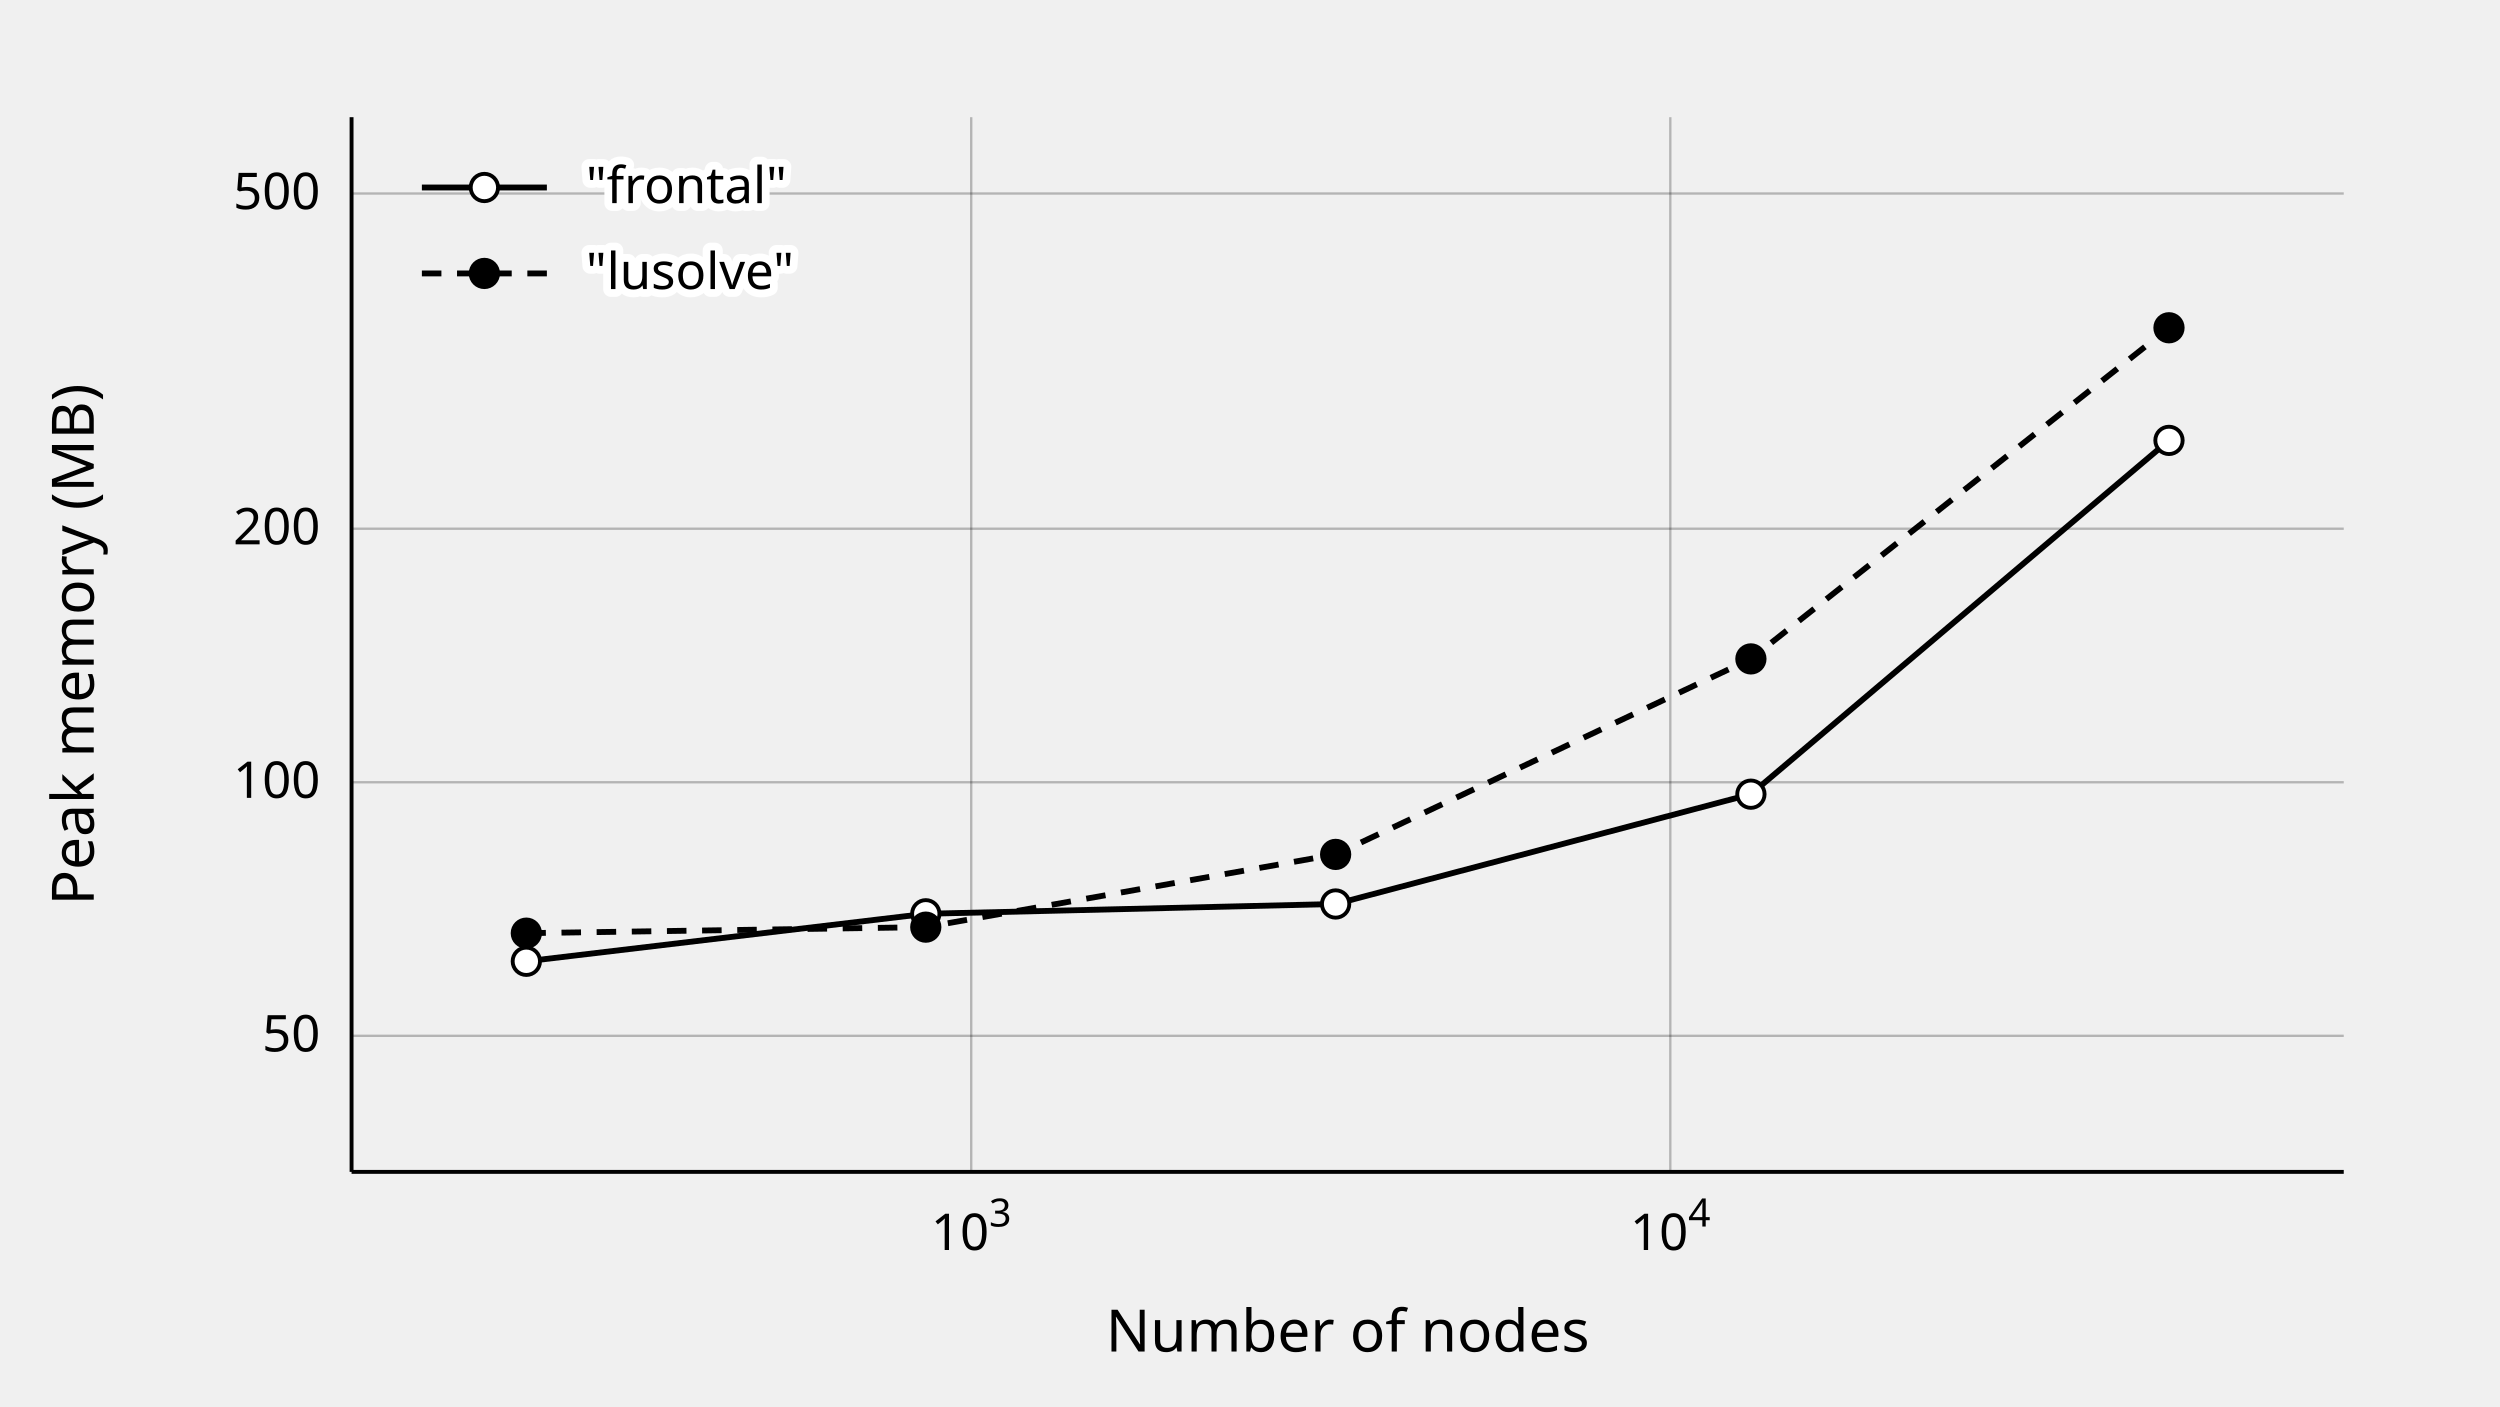
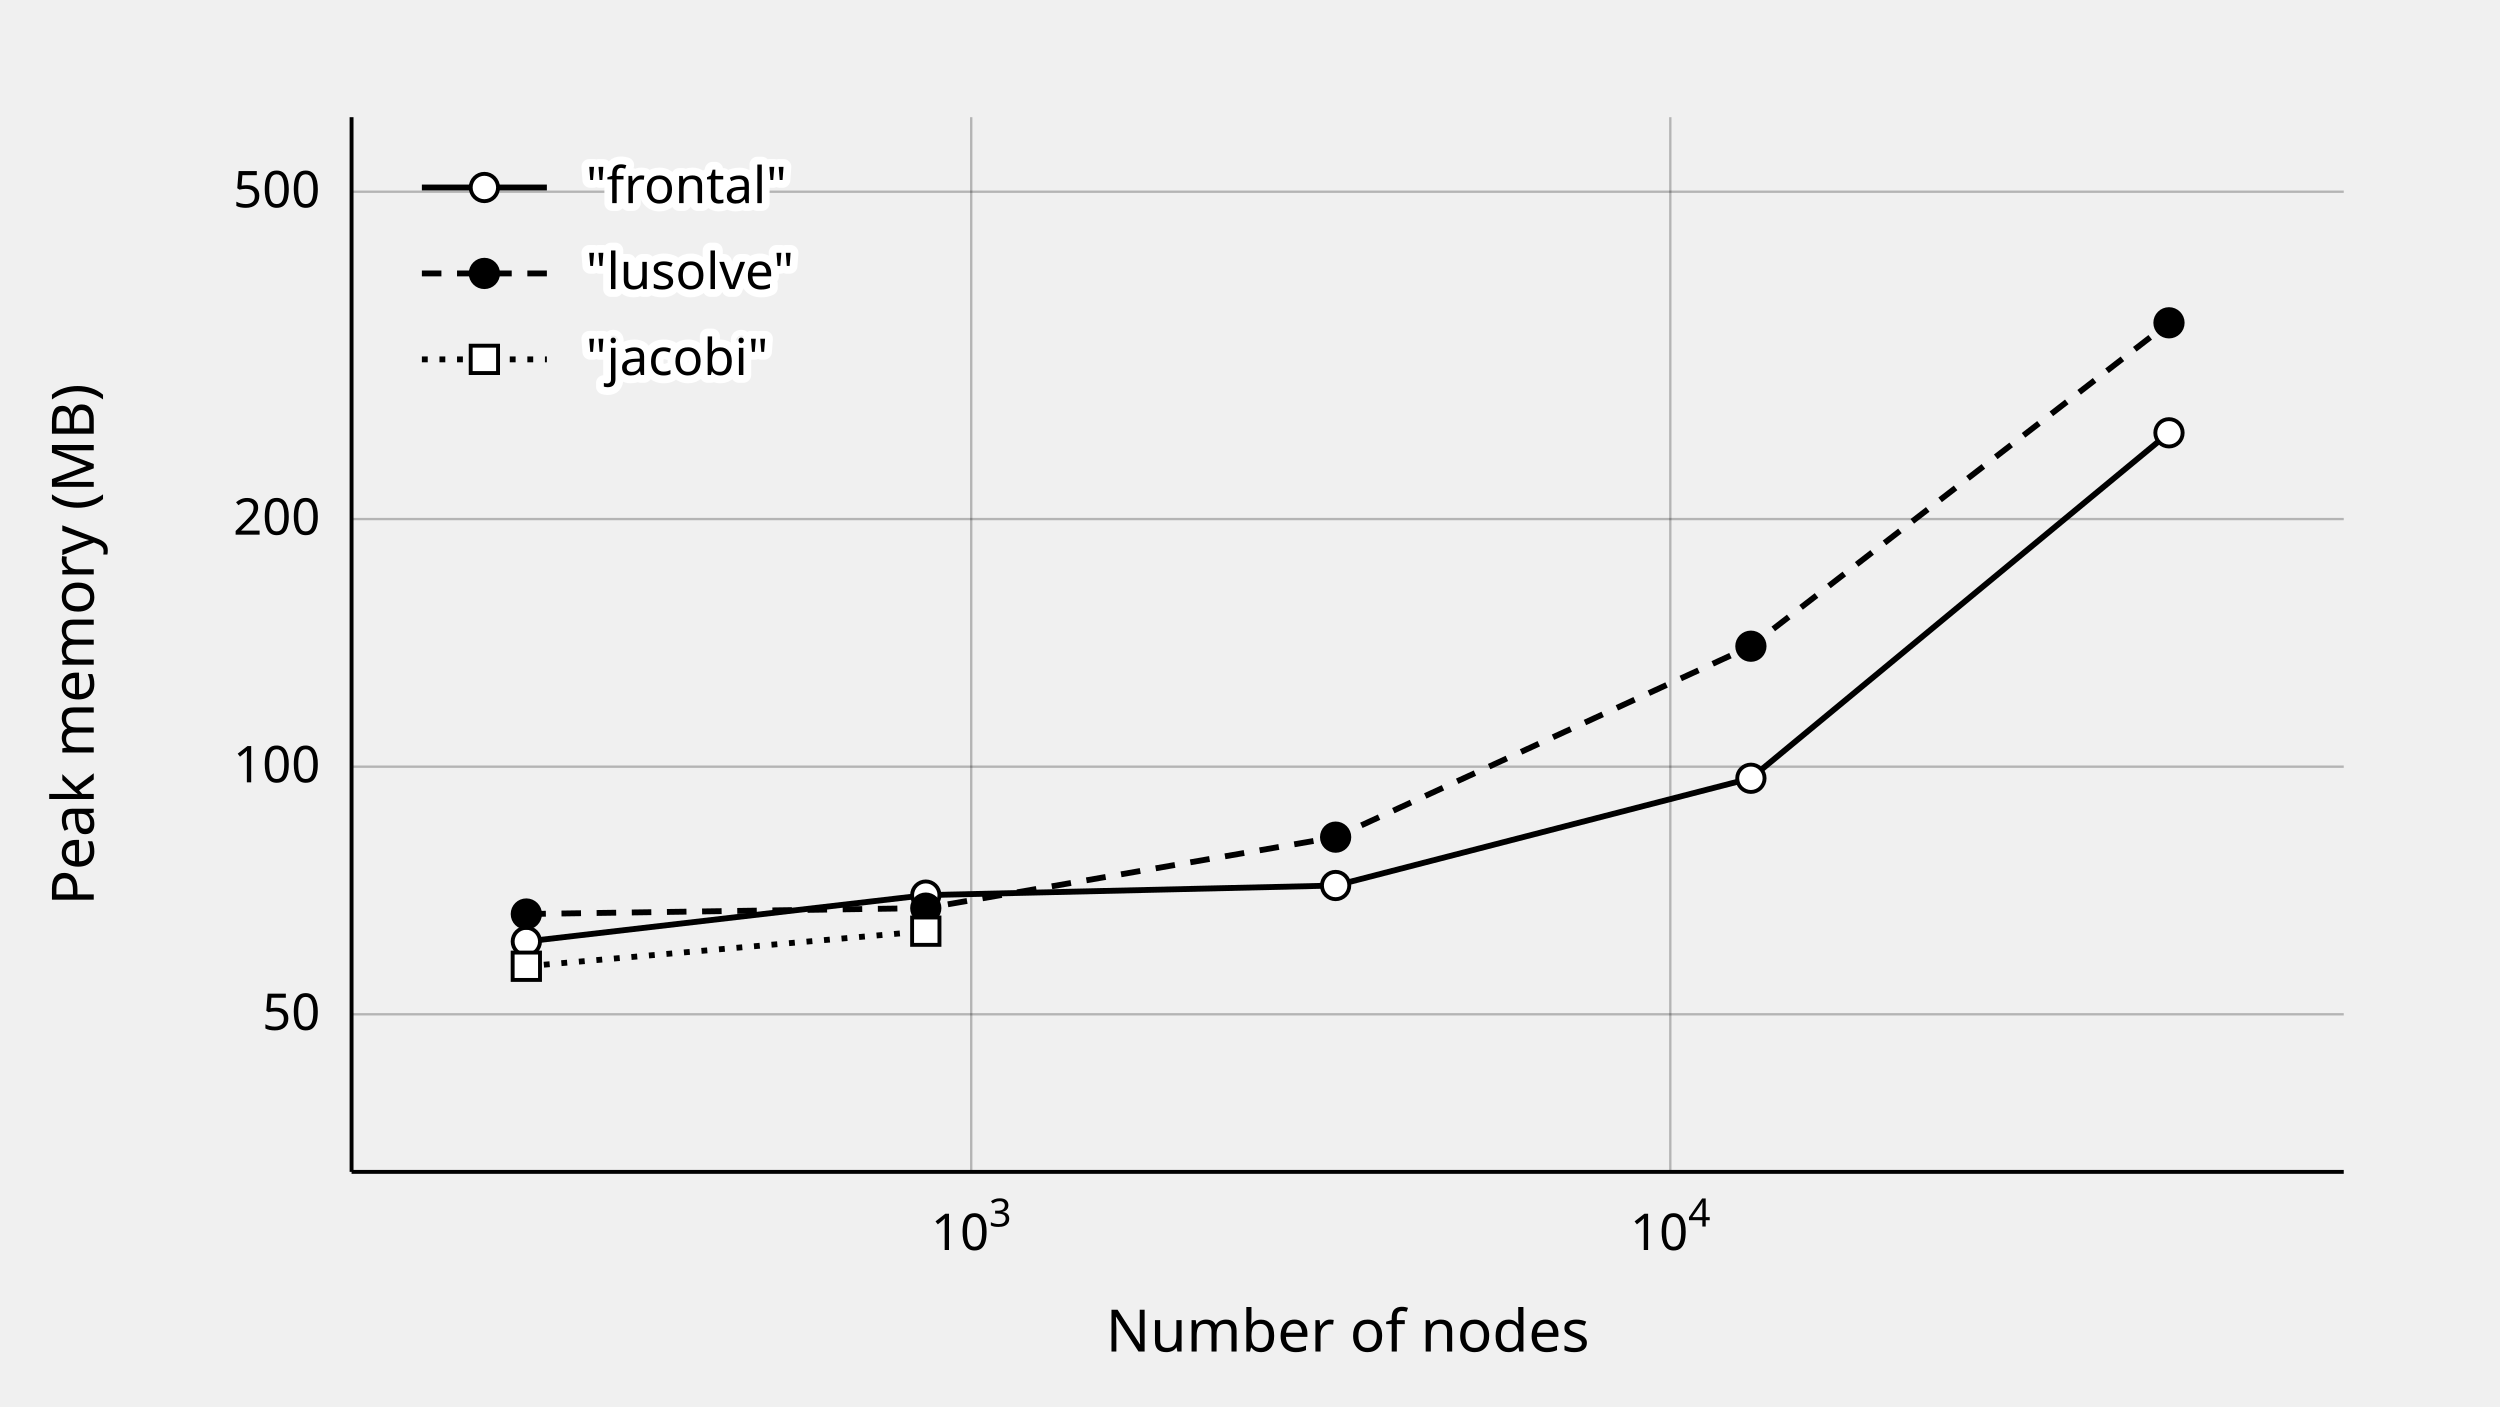
<svg xmlns="http://www.w3.org/2000/svg" viewBox="0 0 640 360" width="640" height="360" font-family="sans-serif" font-size="15" fill="#000">
  <defs>
    <marker id="arrow" viewBox="0 0 10 10" refX="9" refY="5" markerWidth="7" markerHeight="7" orient="auto-start-reverse">
      <path d="M0,0 L10,5 L0,10 z" fill="#000" />
    </marker>
  </defs>
  <g stroke="#000" stroke-width="0.6" stroke-opacity="0.25">
    <line x1="248.63" y1="30" x2="248.63" y2="300" />
    <line x1="427.6" y1="30" x2="427.6" y2="300" />
-     <line x1="90" y1="265.17" x2="600" y2="265.17" />
-     <line x1="90" y1="200.26" x2="600" y2="200.26" />
-     <line x1="90" y1="135.35" x2="600" y2="135.35" />
-     <line x1="90" y1="49.54" x2="600" y2="49.54" />
+     <line x1="90" y1="259.66" x2="600" y2="259.66" />
+     <line x1="90" y1="196.27" x2="600" y2="196.27" />
+     <line x1="90" y1="132.88" x2="600" y2="132.88" />
+     <line x1="90" y1="49.08" x2="600" y2="49.08" />
  </g>
  <line x1="90" y1="300" x2="600" y2="300" stroke="#000" stroke-width="1" />
  <line x1="90" y1="30" x2="90" y2="300" stroke="#000" stroke-width="1" />
  <text x="248.63" y="320" font-size="13" text-anchor="middle">10<tspan dy="-6" font-size="10">3</tspan>
  </text>
  <text x="427.6" y="320" font-size="13" text-anchor="middle">10<tspan dy="-6" font-size="10">4</tspan>
  </text>
-   <text x="82" y="269.17" font-size="13" text-anchor="end">50</text>
-   <text x="82" y="204.26" font-size="13" text-anchor="end">100</text>
-   <text x="82" y="139.35" font-size="13" text-anchor="end">200</text>
-   <text x="82" y="53.54" font-size="13" text-anchor="end">500</text>
+   <text x="82" y="263.66" font-size="13" text-anchor="end">50</text>
+   <text x="82" y="200.27" font-size="13" text-anchor="end">100</text>
+   <text x="82" y="136.88" font-size="13" text-anchor="end">200</text>
+   <text x="82" y="53.08" font-size="13" text-anchor="end">500</text>
  <text x="345" y="346" text-anchor="middle">Number of nodes</text>
  <text x="24" y="165" text-anchor="middle" transform="rotate(-90 24 165)">Peak memory (MB)</text>
-   <polyline points="134.74,246.09 237,233.93 341.92,231.42 448.23,203.31 555.26,112.74" fill="none" stroke="#000" stroke-width="1.5" />
-   <circle cx="134.74" cy="246.09" r="3.5" fill="#fff" stroke="#000" stroke-width="1" />
-   <circle cx="237" cy="233.93" r="3.5" fill="#fff" stroke="#000" stroke-width="1" />
-   <circle cx="341.92" cy="231.42" r="3.5" fill="#fff" stroke="#000" stroke-width="1" />
-   <circle cx="448.23" cy="203.31" r="3.5" fill="#fff" stroke="#000" stroke-width="1" />
-   <circle cx="555.26" cy="112.74" r="3.5" fill="#fff" stroke="#000" stroke-width="1" />
+   <polyline points="134.74,241.02 237,229.15 341.92,226.69 448.23,199.24 555.26,110.8" fill="none" stroke="#000" stroke-width="1.5" />
+   <circle cx="134.74" cy="241.02" r="3.5" fill="#fff" stroke="#000" stroke-width="1" />
+   <circle cx="237" cy="229.15" r="3.5" fill="#fff" stroke="#000" stroke-width="1" />
+   <circle cx="341.92" cy="226.69" r="3.5" fill="#fff" stroke="#000" stroke-width="1" />
+   <circle cx="448.23" cy="199.24" r="3.5" fill="#fff" stroke="#000" stroke-width="1" />
+   <circle cx="555.26" cy="110.8" r="3.5" fill="#fff" stroke="#000" stroke-width="1" />
  <line x1="108" y1="48" x2="140" y2="48" stroke="#000" stroke-width="1.5" />
  <circle cx="124" cy="48" r="3.5" fill="#fff" stroke="#000" stroke-width="1" />
  <text x="150" y="52" font-size="13" stroke="#fff" stroke-width="4" stroke-linejoin="round" paint-order="stroke">"frontal"</text>
-   <polyline points="134.74,238.89 237,237.35 341.92,218.73 448.23,168.68 555.26,83.91" fill="none" stroke="#000" stroke-width="1.5" stroke-dasharray="5 4" />
-   <circle cx="134.74" cy="238.89" r="3.5" fill="#000" stroke="#000" stroke-width="1" />
-   <circle cx="237" cy="237.35" r="3.5" fill="#000" stroke="#000" stroke-width="1" />
-   <circle cx="341.92" cy="218.73" r="3.5" fill="#000" stroke="#000" stroke-width="1" />
-   <circle cx="448.23" cy="168.68" r="3.5" fill="#000" stroke="#000" stroke-width="1" />
-   <circle cx="555.26" cy="83.91" r="3.5" fill="#000" stroke="#000" stroke-width="1" />
+   <polyline points="134.74,233.99 237,232.48 341.92,214.31 448.23,165.43 555.26,82.64" fill="none" stroke="#000" stroke-width="1.5" stroke-dasharray="5 4" />
+   <circle cx="134.74" cy="233.99" r="3.5" fill="#000" stroke="#000" stroke-width="1" />
+   <circle cx="237" cy="232.48" r="3.5" fill="#000" stroke="#000" stroke-width="1" />
+   <circle cx="341.92" cy="214.31" r="3.5" fill="#000" stroke="#000" stroke-width="1" />
+   <circle cx="448.23" cy="165.43" r="3.5" fill="#000" stroke="#000" stroke-width="1" />
+   <circle cx="555.26" cy="82.64" r="3.5" fill="#000" stroke="#000" stroke-width="1" />
  <line x1="108" y1="70" x2="140" y2="70" stroke="#000" stroke-width="1.5" stroke-dasharray="5 4" />
  <circle cx="124" cy="70" r="3.5" fill="#000" stroke="#000" stroke-width="1" />
  <text x="150" y="74" font-size="13" stroke="#fff" stroke-width="4" stroke-linejoin="round" paint-order="stroke">"lusolve"</text>
+   <polyline points="134.74,247.36 237,238.38" fill="none" stroke="#000" stroke-width="1.5" stroke-dasharray="1.5 3" />
+   <rect x="131.24" y="243.86" width="7" height="7" fill="#fff" stroke="#000" stroke-width="1" />
+   <rect x="233.5" y="234.88" width="7" height="7" fill="#fff" stroke="#000" stroke-width="1" />
+   <line x1="108" y1="92" x2="140" y2="92" stroke="#000" stroke-width="1.5" stroke-dasharray="1.5 3" />
+   <rect x="120.5" y="88.5" width="7" height="7" fill="#fff" stroke="#000" stroke-width="1" />
+   <text x="150" y="96" font-size="13" stroke="#fff" stroke-width="4" stroke-linejoin="round" paint-order="stroke">"jacobi"</text>
</svg>
